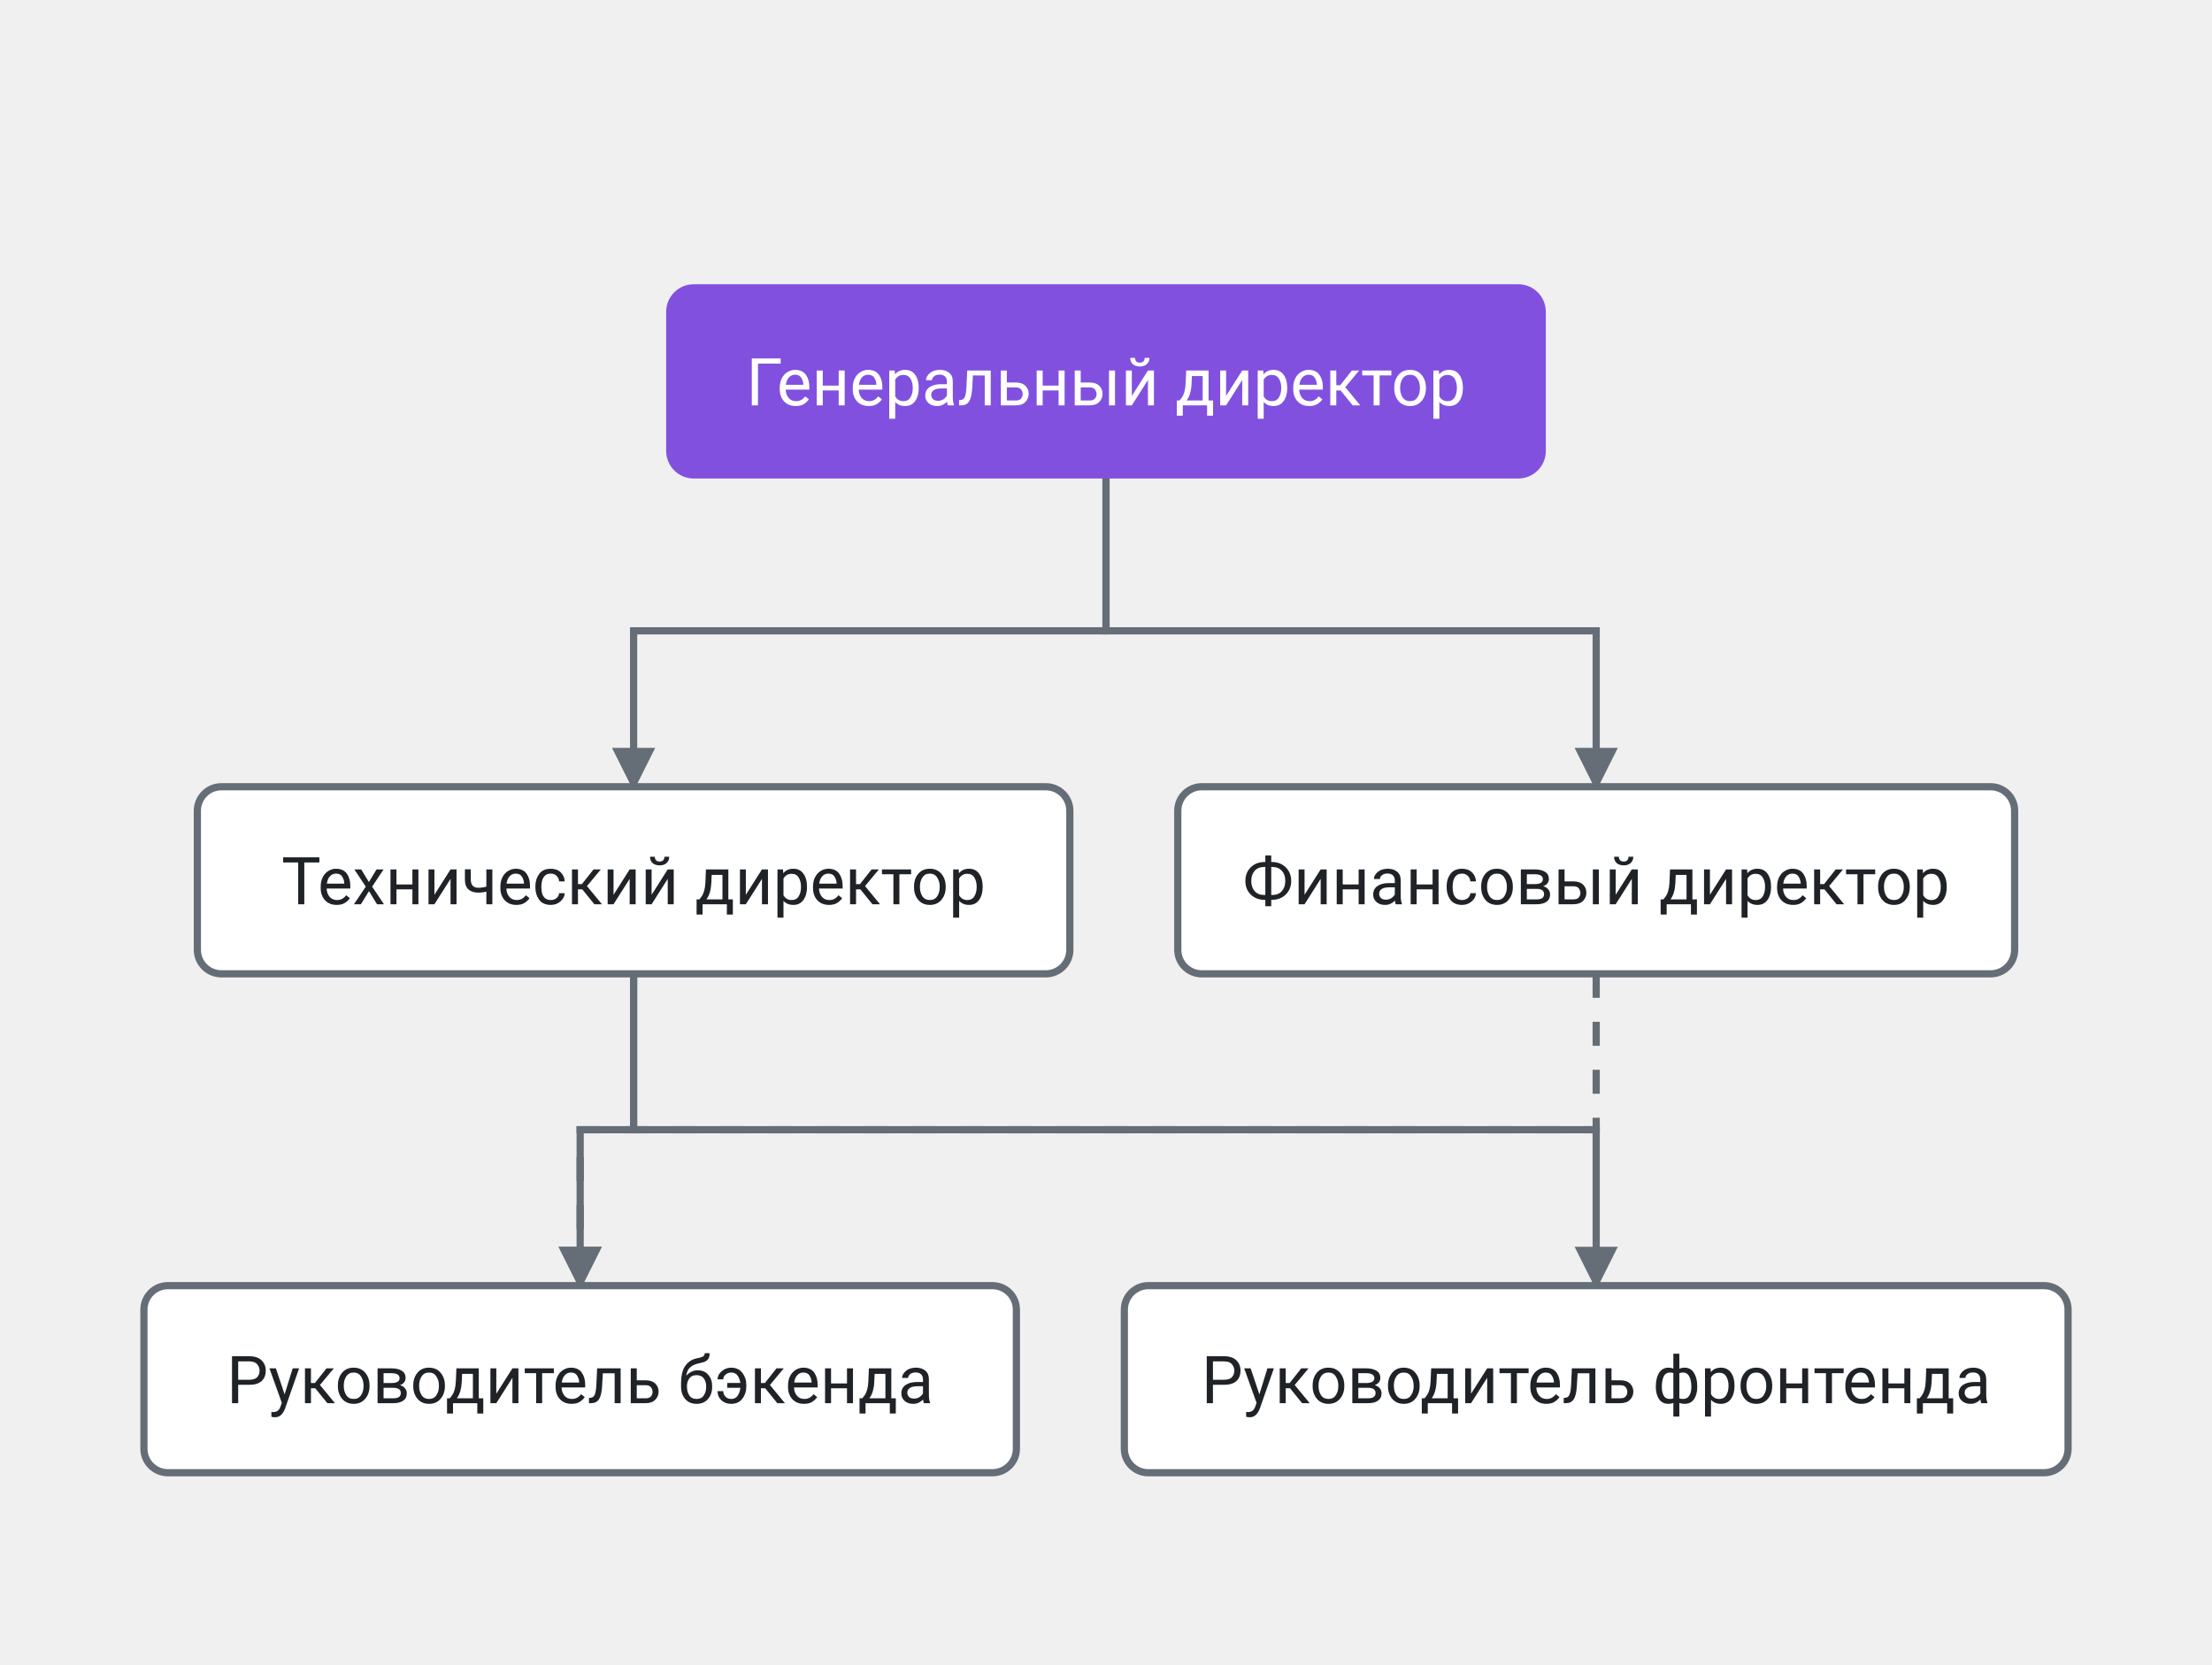
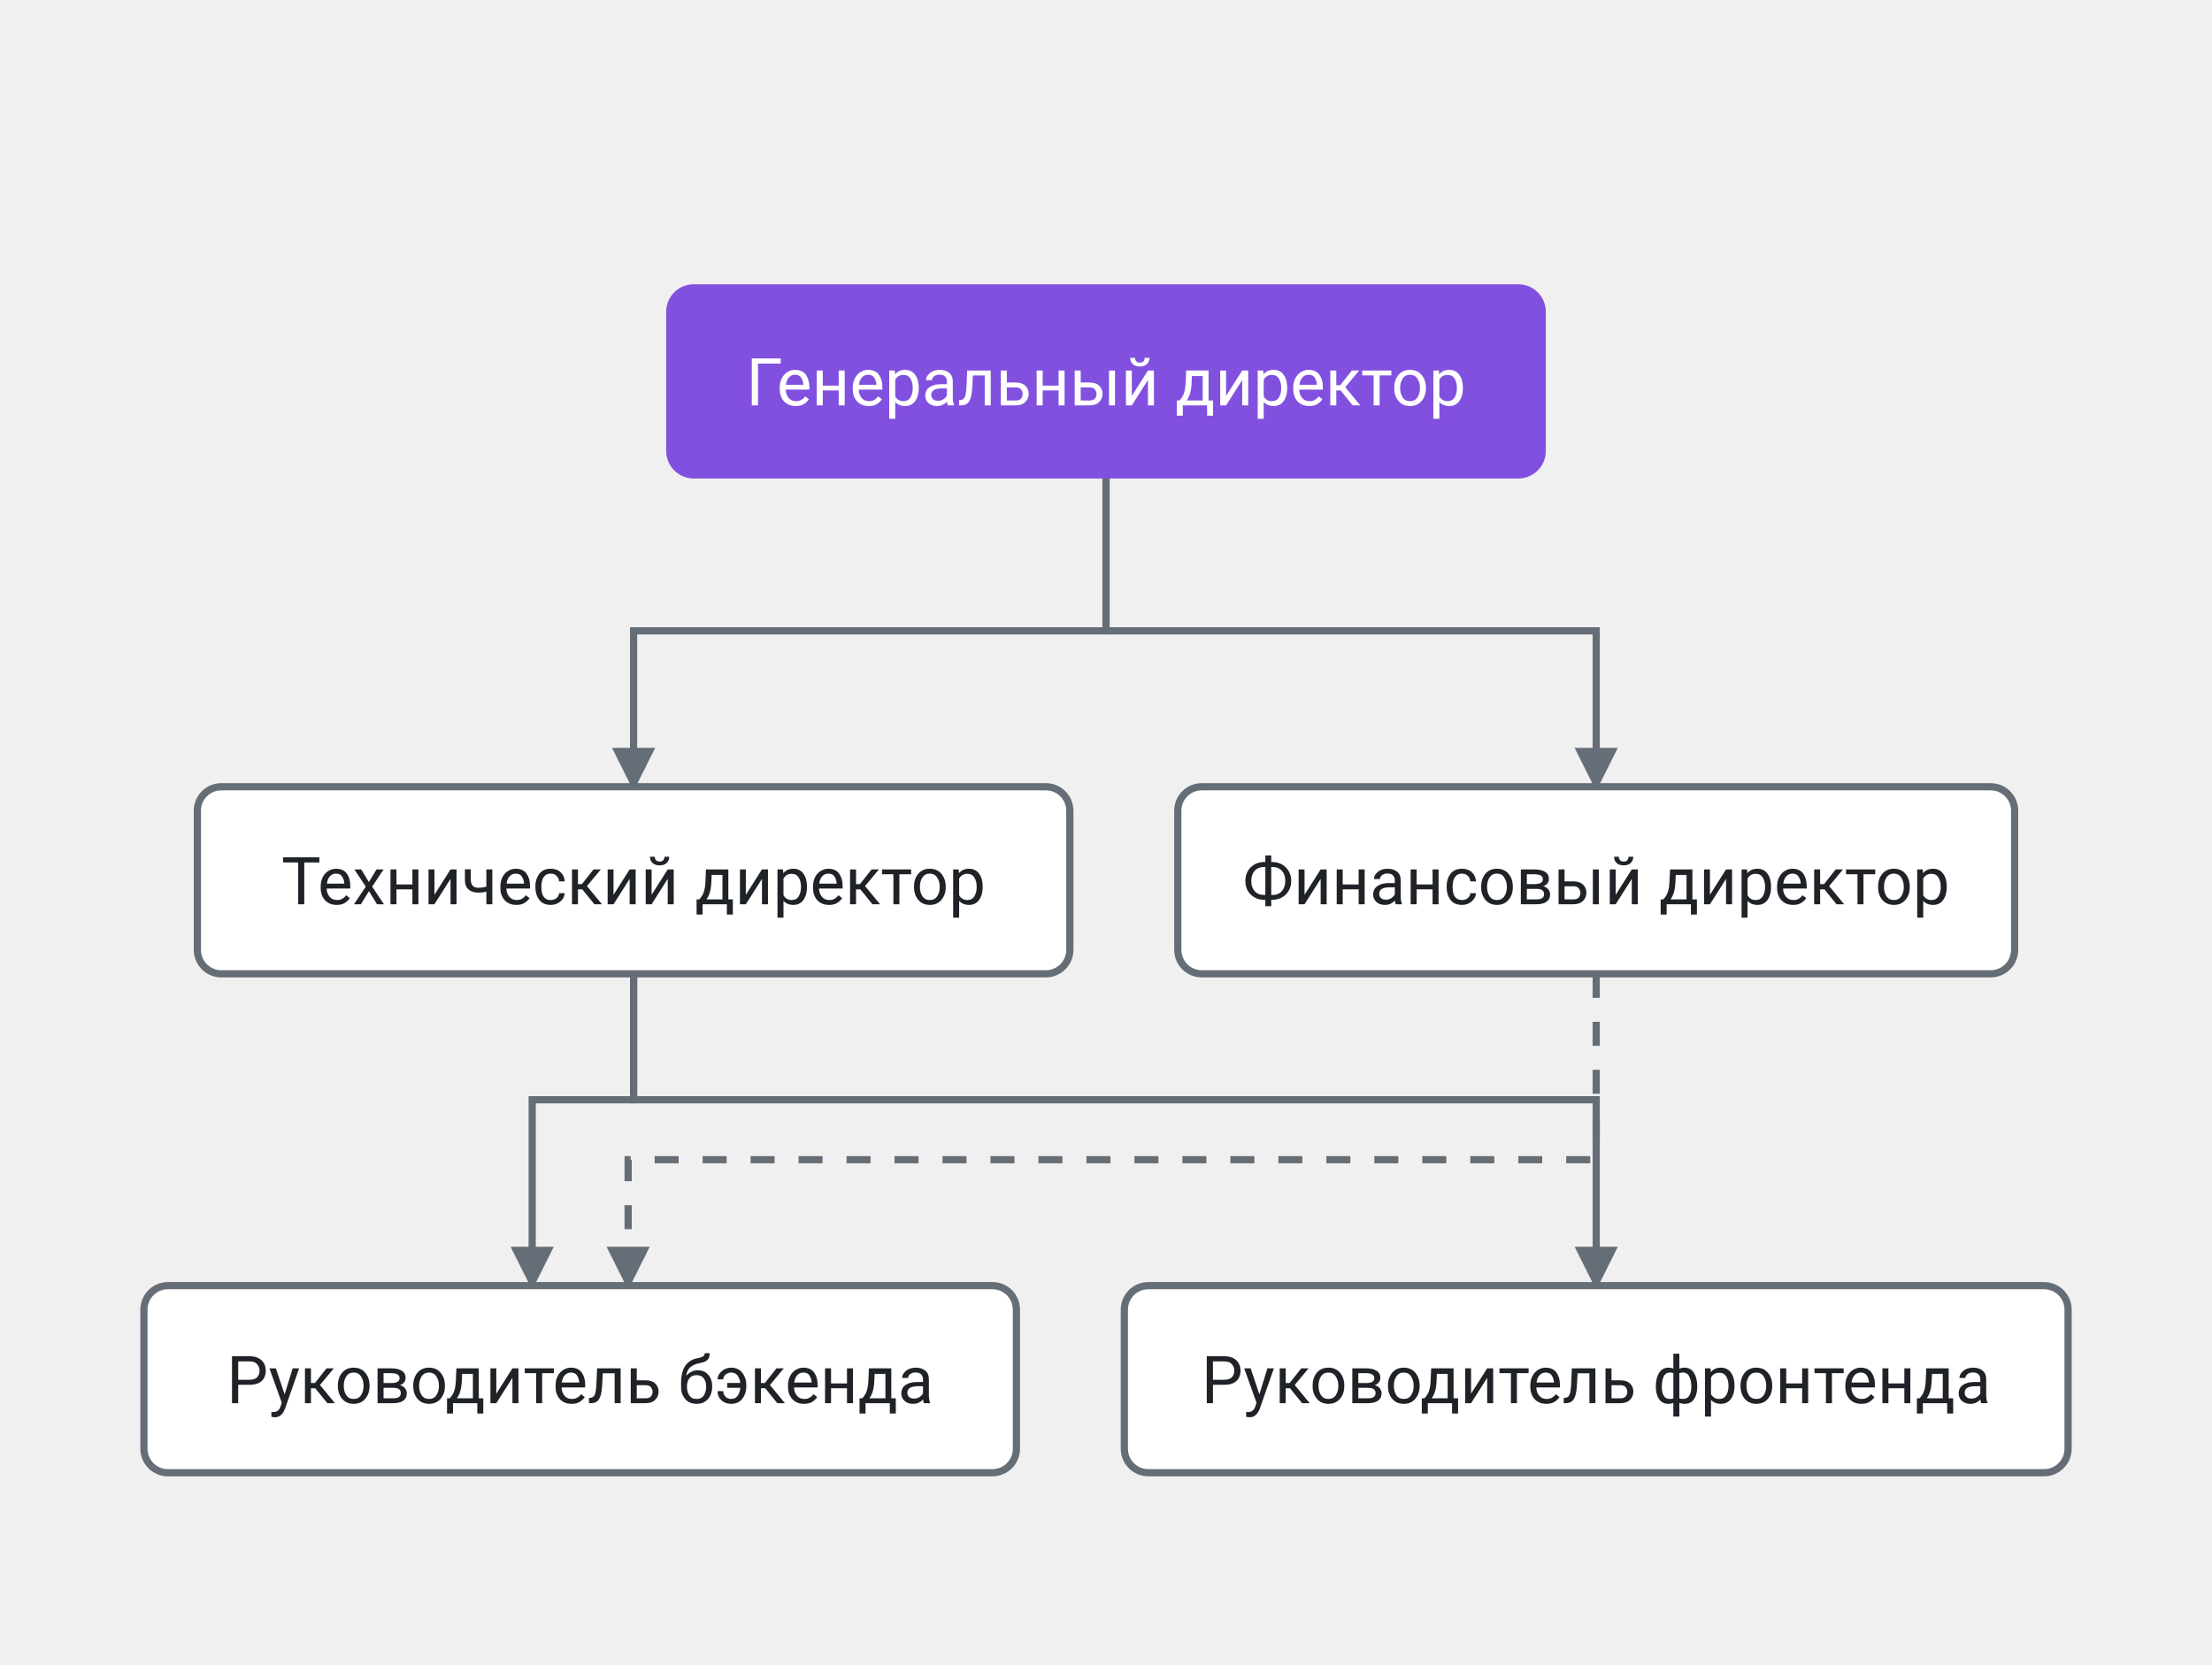
<svg xmlns="http://www.w3.org/2000/svg" viewBox="0 0 368.84 277.6" width="368.84" height="277.6" role="img" font-family="system-ui, -apple-system, &quot;Segoe UI&quot;, Roboto, sans-serif">
  <defs>
    <marker id="ext-org-arrow" viewBox="0 0 10 10" refX="9" refY="5" markerWidth="6" markerHeight="6" orient="auto-start-reverse">
      <path d="M 0 0 L 10 5 L 0 10 z" fill="#656d76" />
    </marker>
  </defs>
  <path d="M 184.42 79.2 L 184.42 105.2 L 105.65 105.2 L 105.65 131.2" fill="none" stroke="#656d76" stroke-width="1.2" marker-end="url(#ext-org-arrow)" />
  <path d="M 184.42 79.2 L 184.42 105.2 L 266.16 105.2 L 266.16 131.2" fill="none" stroke="#656d76" stroke-width="1.2" marker-end="url(#ext-org-arrow)" />
-   <path d="M 105.65 162.4 L 105.65 188.4 L 96.74 188.4 L 96.74 214.4" fill="none" stroke="#656d76" stroke-width="1.2" marker-end="url(#ext-org-arrow)" />
-   <path d="M 105.65 162.4 L 105.65 188.4 L 266.16 188.4 L 266.16 214.4" fill="none" stroke="#656d76" stroke-width="1.2" marker-end="url(#ext-org-arrow)" />
-   <path d="M 266.16 162.4 L 266.16 188.4 L 96.74 188.4 L 96.74 214.4" fill="none" stroke="#656d76" stroke-width="1.2" marker-end="url(#ext-org-arrow)" stroke-dasharray="4 4" />
+   <path d="M 105.65 162.4 L 105.65 183.4 L 88.74 183.4 L 88.74 214.4" fill="none" stroke="#656d76" stroke-width="1.2" marker-end="url(#ext-org-arrow)" />
+   <path d="M 105.65 162.4 L 105.65 183.4 L 266.16 183.4 L 266.16 214.4" fill="none" stroke="#656d76" stroke-width="1.2" marker-end="url(#ext-org-arrow)" />
+   <path d="M 266.16 162.4 L 266.16 193.4 L 104.74 193.4 L 104.74 214.4" fill="none" stroke="#656d76" stroke-width="1.2" marker-end="url(#ext-org-arrow)" stroke-dasharray="4 4" />
  <rect x="111.68" y="48" width="145.48" height="31.2" fill="#8250df" stroke="#8250df" stroke-width="1.2" rx="4" />
  <text x="184.42" y="67.6" fill="#ffffff" font-size="11" text-anchor="middle">Генеральный директор</text>
  <rect x="32.91" y="131.2" width="145.48" height="31.2" fill="#ffffff" stroke="#656d76" stroke-width="1.2" rx="4" />
  <text x="105.65" y="150.8" fill="#1f2328" font-size="11" text-anchor="middle">Технический директор</text>
  <rect x="196.39" y="131.2" width="139.54" height="31.2" fill="#ffffff" stroke="#656d76" stroke-width="1.2" rx="4" />
  <text x="266.16" y="150.8" fill="#1f2328" font-size="11" text-anchor="middle">Финансовый директор</text>
  <rect x="24" y="214.4" width="145.48" height="31.2" fill="#ffffff" stroke="#656d76" stroke-width="1.2" rx="4" />
  <text x="96.74" y="234" fill="#1f2328" font-size="11" text-anchor="middle">Руководитель бэкенда</text>
  <rect x="187.48" y="214.4" width="157.36" height="31.2" fill="#ffffff" stroke="#656d76" stroke-width="1.2" rx="4" />
  <text x="266.16" y="234" fill="#1f2328" font-size="11" text-anchor="middle">Руководитель фронтенда</text>
</svg>
